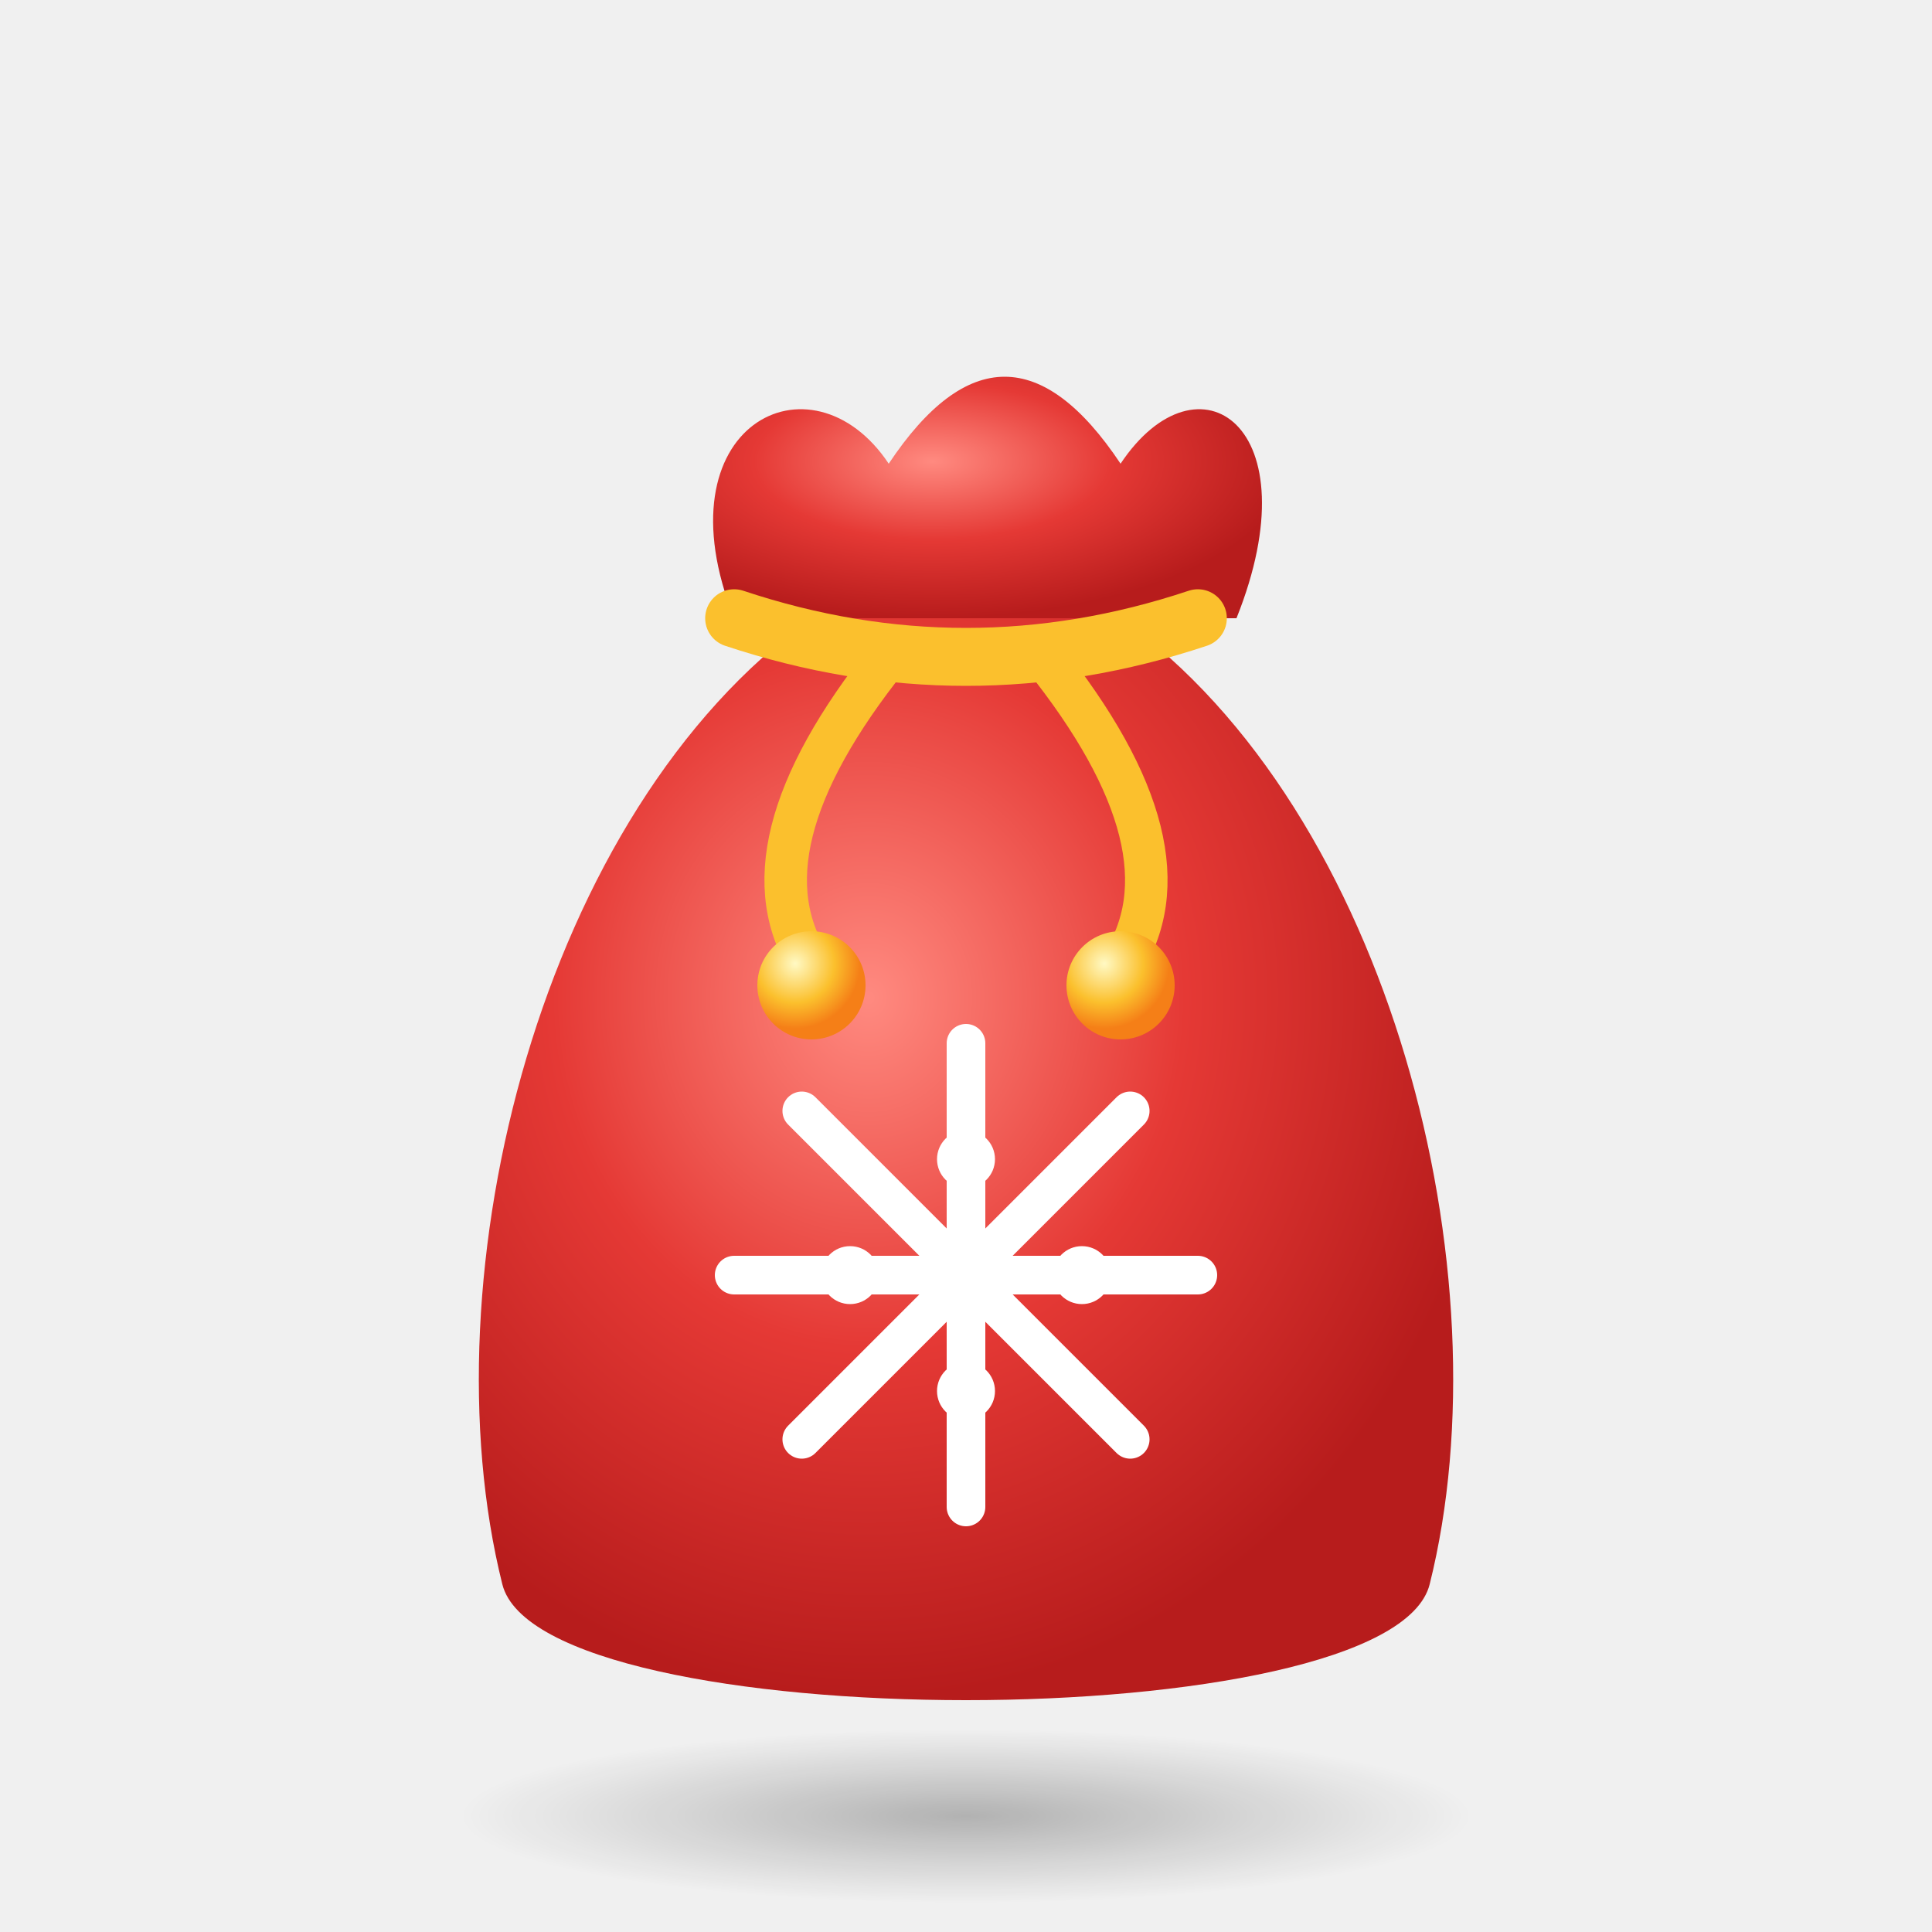
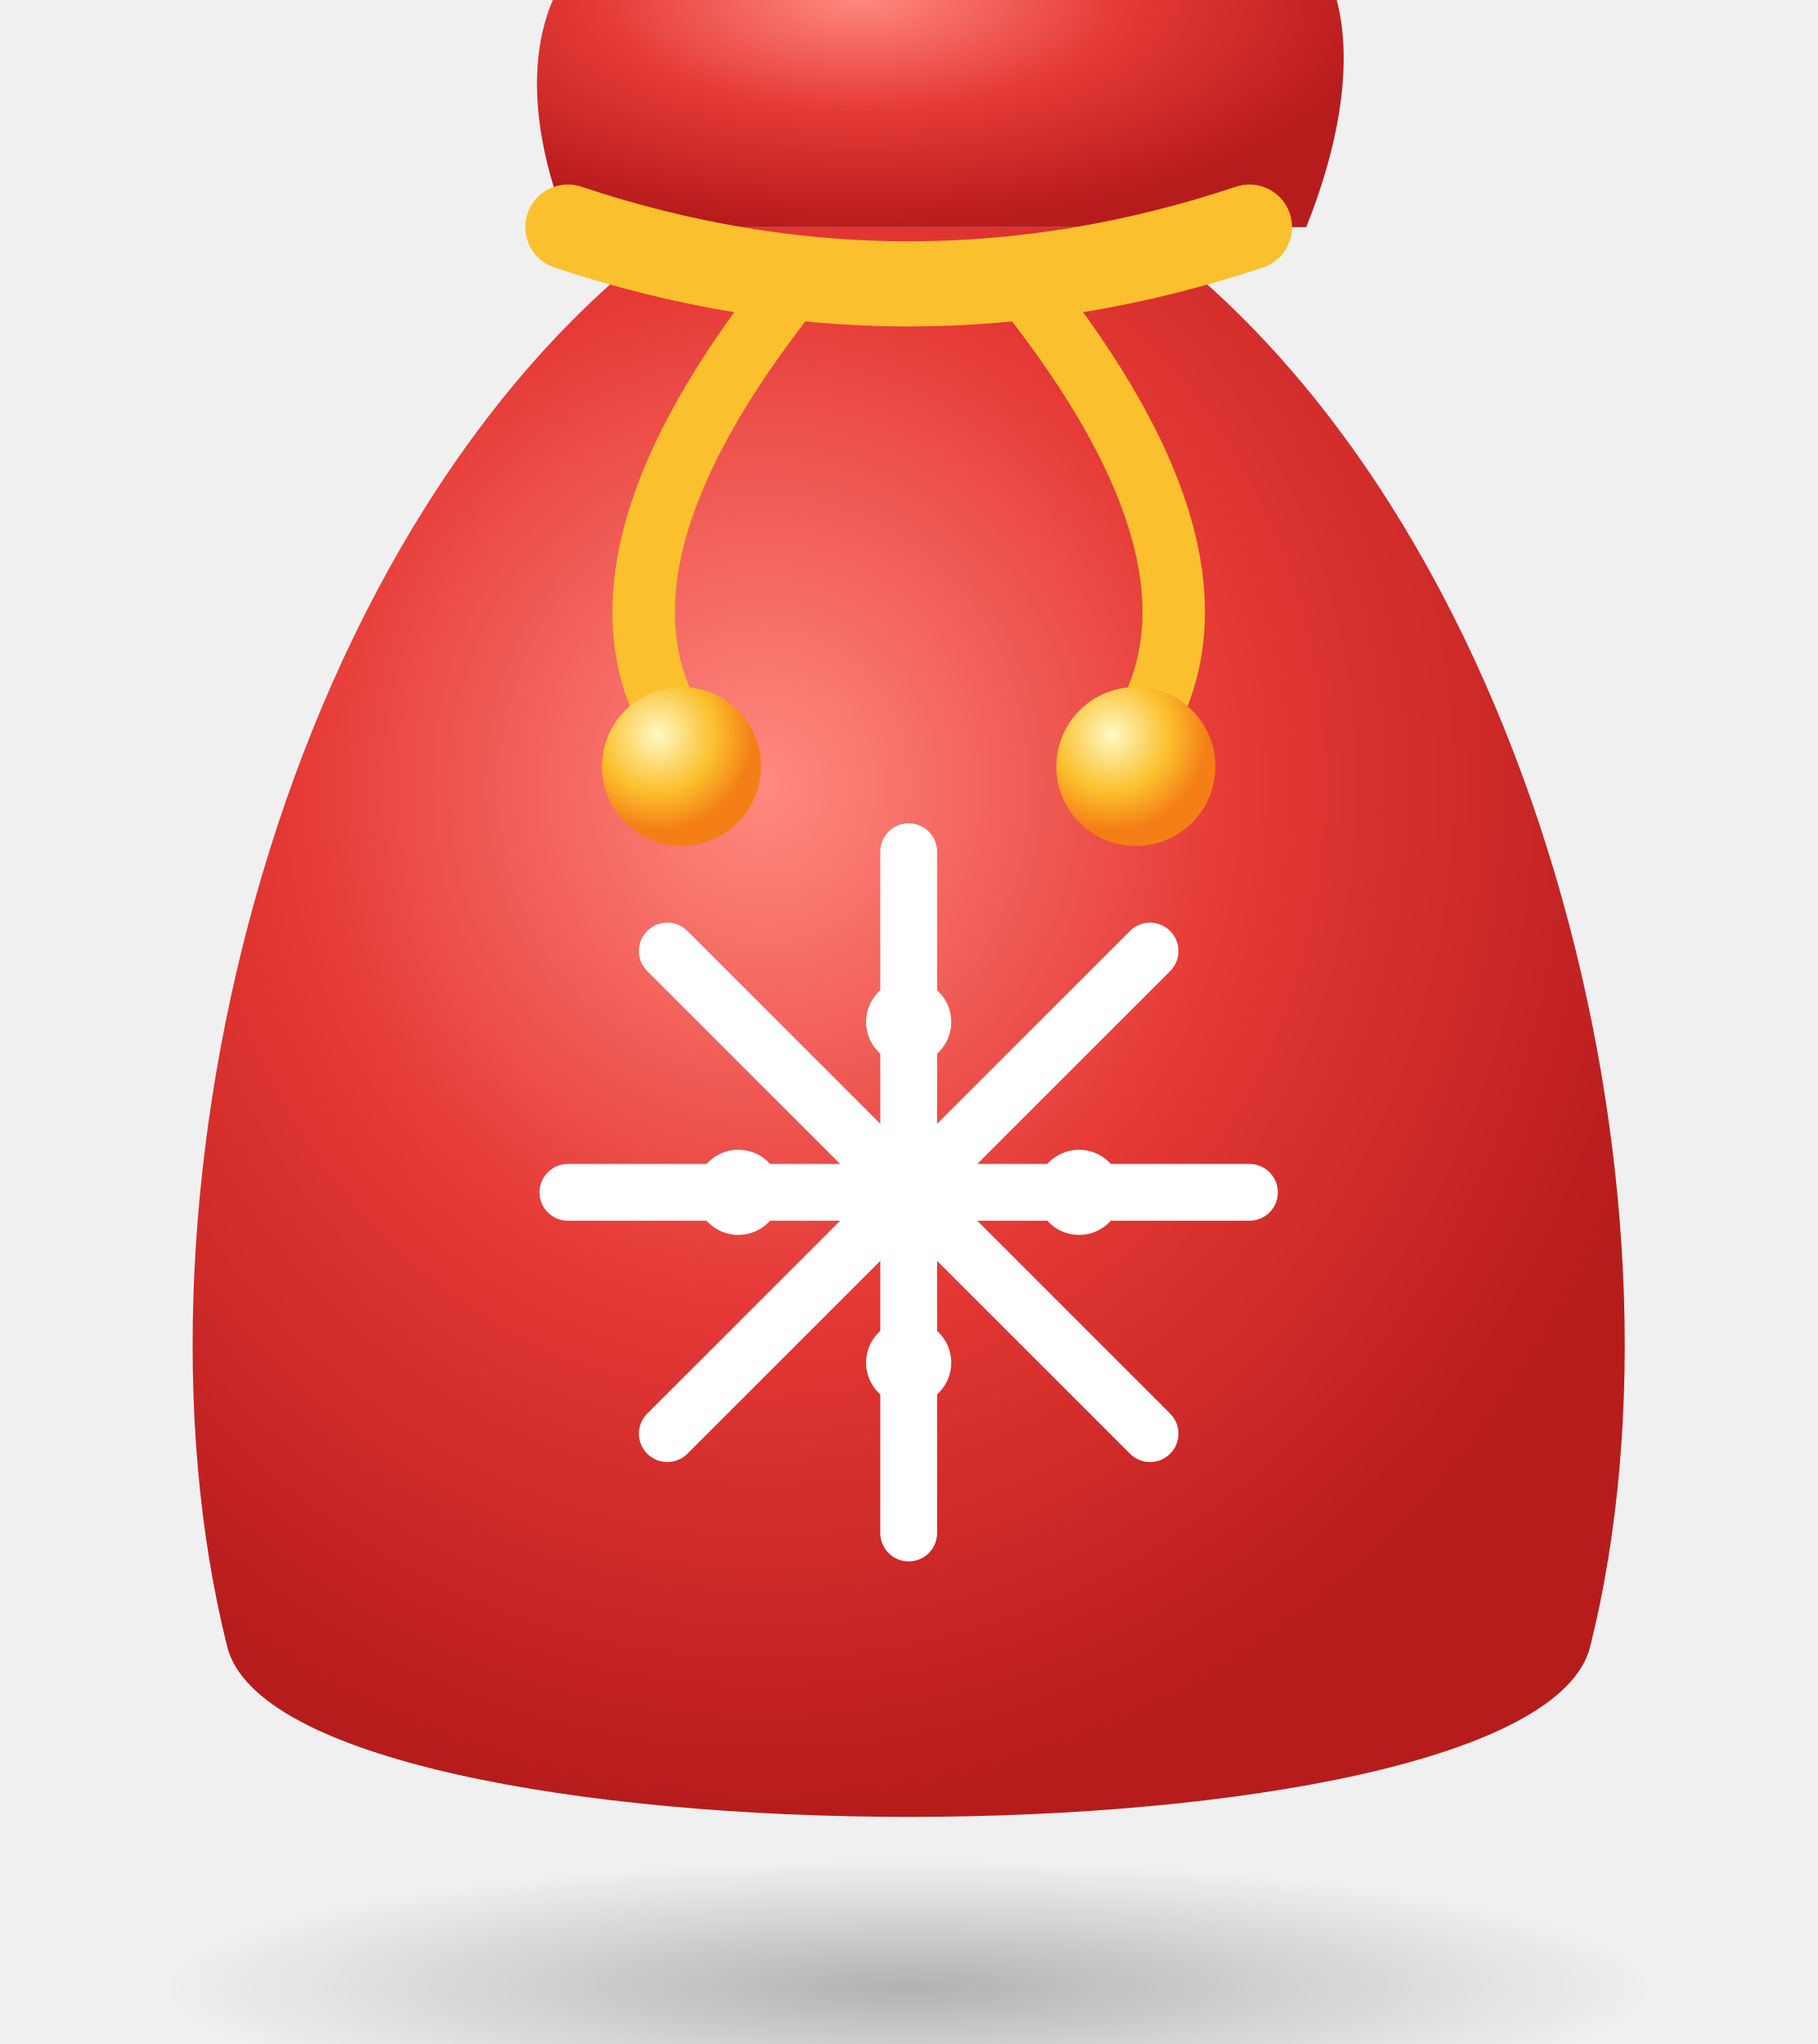
- <svg xmlns="http://www.w3.org/2000/svg" viewBox="0 0 100 100" width="100%" height="100%">
+ <svg xmlns="http://www.w3.org/2000/svg" viewBox="18 24 64 72" width="100%" height="100%">
  <defs>
    <filter id="clay-blur" x="-20%" y="-20%" width="140%" height="140%">
      <feGaussianBlur stdDeviation="1.2" />
    </filter>
    <radialGradient id="clay-shadow" cx="50%" cy="50%" r="50%">
      <stop offset="0%" stop-color="#000" stop-opacity="0.26" />
      <stop offset="60%" stop-color="#000" stop-opacity="0.10" />
      <stop offset="100%" stop-color="#000" stop-opacity="0" />
    </radialGradient>
    <radialGradient id="gloss-eye" cx="35%" cy="30%" r="65%">
      <stop offset="0%" stop-color="#37474f" />
      <stop offset="60%" stop-color="#212121" />
      <stop offset="100%" stop-color="#000000" />
    </radialGradient>
    <radialGradient id="pouch-g-red_pouch" cx="40%" cy="35%" r="65%">
      <stop offset="0%" stop-color="#ff8a80" />
      <stop offset="50%" stop-color="#e53935" />
      <stop offset="100%" stop-color="#b71c1c" />
    </radialGradient>
    <radialGradient id="gold-pom" cx="35%" cy="30%" r="60%">
      <stop offset="0%" stop-color="#fff9c4" />
      <stop offset="60%" stop-color="#fbc02d" />
      <stop offset="100%" stop-color="#f57f17" />
    </radialGradient>
  </defs>
  <ellipse cx="50" cy="94" rx="26" ry="4.5" fill="url(#clay-shadow)" />
  <path d="M42,32 C28,42 22,66 26,82 C28,90 72,90 74,82 C78,66 72,42 58,32 Z" fill="url(#pouch-g-red_pouch)" />
  <path d="M38,32 C34,22 42,18 46,24 C50,18 54,18 58,24 C62,18 68,22 64,32 Z" fill="url(#pouch-g-red_pouch)" />
  <path d="M38,32 Q50,36 62,32" stroke="#fbc02d" stroke-width="3" stroke-linecap="round" fill="none" />
  <path d="M46,34 Q38,44 42,50" stroke="#fbc02d" stroke-width="2.2" stroke-linecap="round" fill="none" />
  <circle cx="42" cy="51" r="2.8" fill="url(#gold-pom)" />
  <path d="M54,34 Q62,44 58,50" stroke="#fbc02d" stroke-width="2.2" stroke-linecap="round" fill="none" />
  <circle cx="58" cy="51" r="2.8" fill="url(#gold-pom)" />
  <g transform="translate(50, 66)">
    <line x1="-12" y1="0" x2="12" y2="0" stroke="#ffffff" stroke-width="2" stroke-linecap="round" />
    <line x1="0" y1="-12" x2="0" y2="12" stroke="#ffffff" stroke-width="2" stroke-linecap="round" />
    <line x1="-8.5" y1="-8.5" x2="8.5" y2="8.5" stroke="#ffffff" stroke-width="2" stroke-linecap="round" />
    <line x1="-8.5" y1="8.5" x2="8.5" y2="-8.5" stroke="#ffffff" stroke-width="2" stroke-linecap="round" />
    <circle cx="-6" cy="0" r="1.5" fill="#ffffff" />
    <circle cx="6" cy="0" r="1.5" fill="#ffffff" />
    <circle cx="0" cy="-6" r="1.5" fill="#ffffff" />
    <circle cx="0" cy="6" r="1.5" fill="#ffffff" />
    <circle cx="0" cy="0" r="2.2" fill="#ffffff" />
  </g>
</svg>
